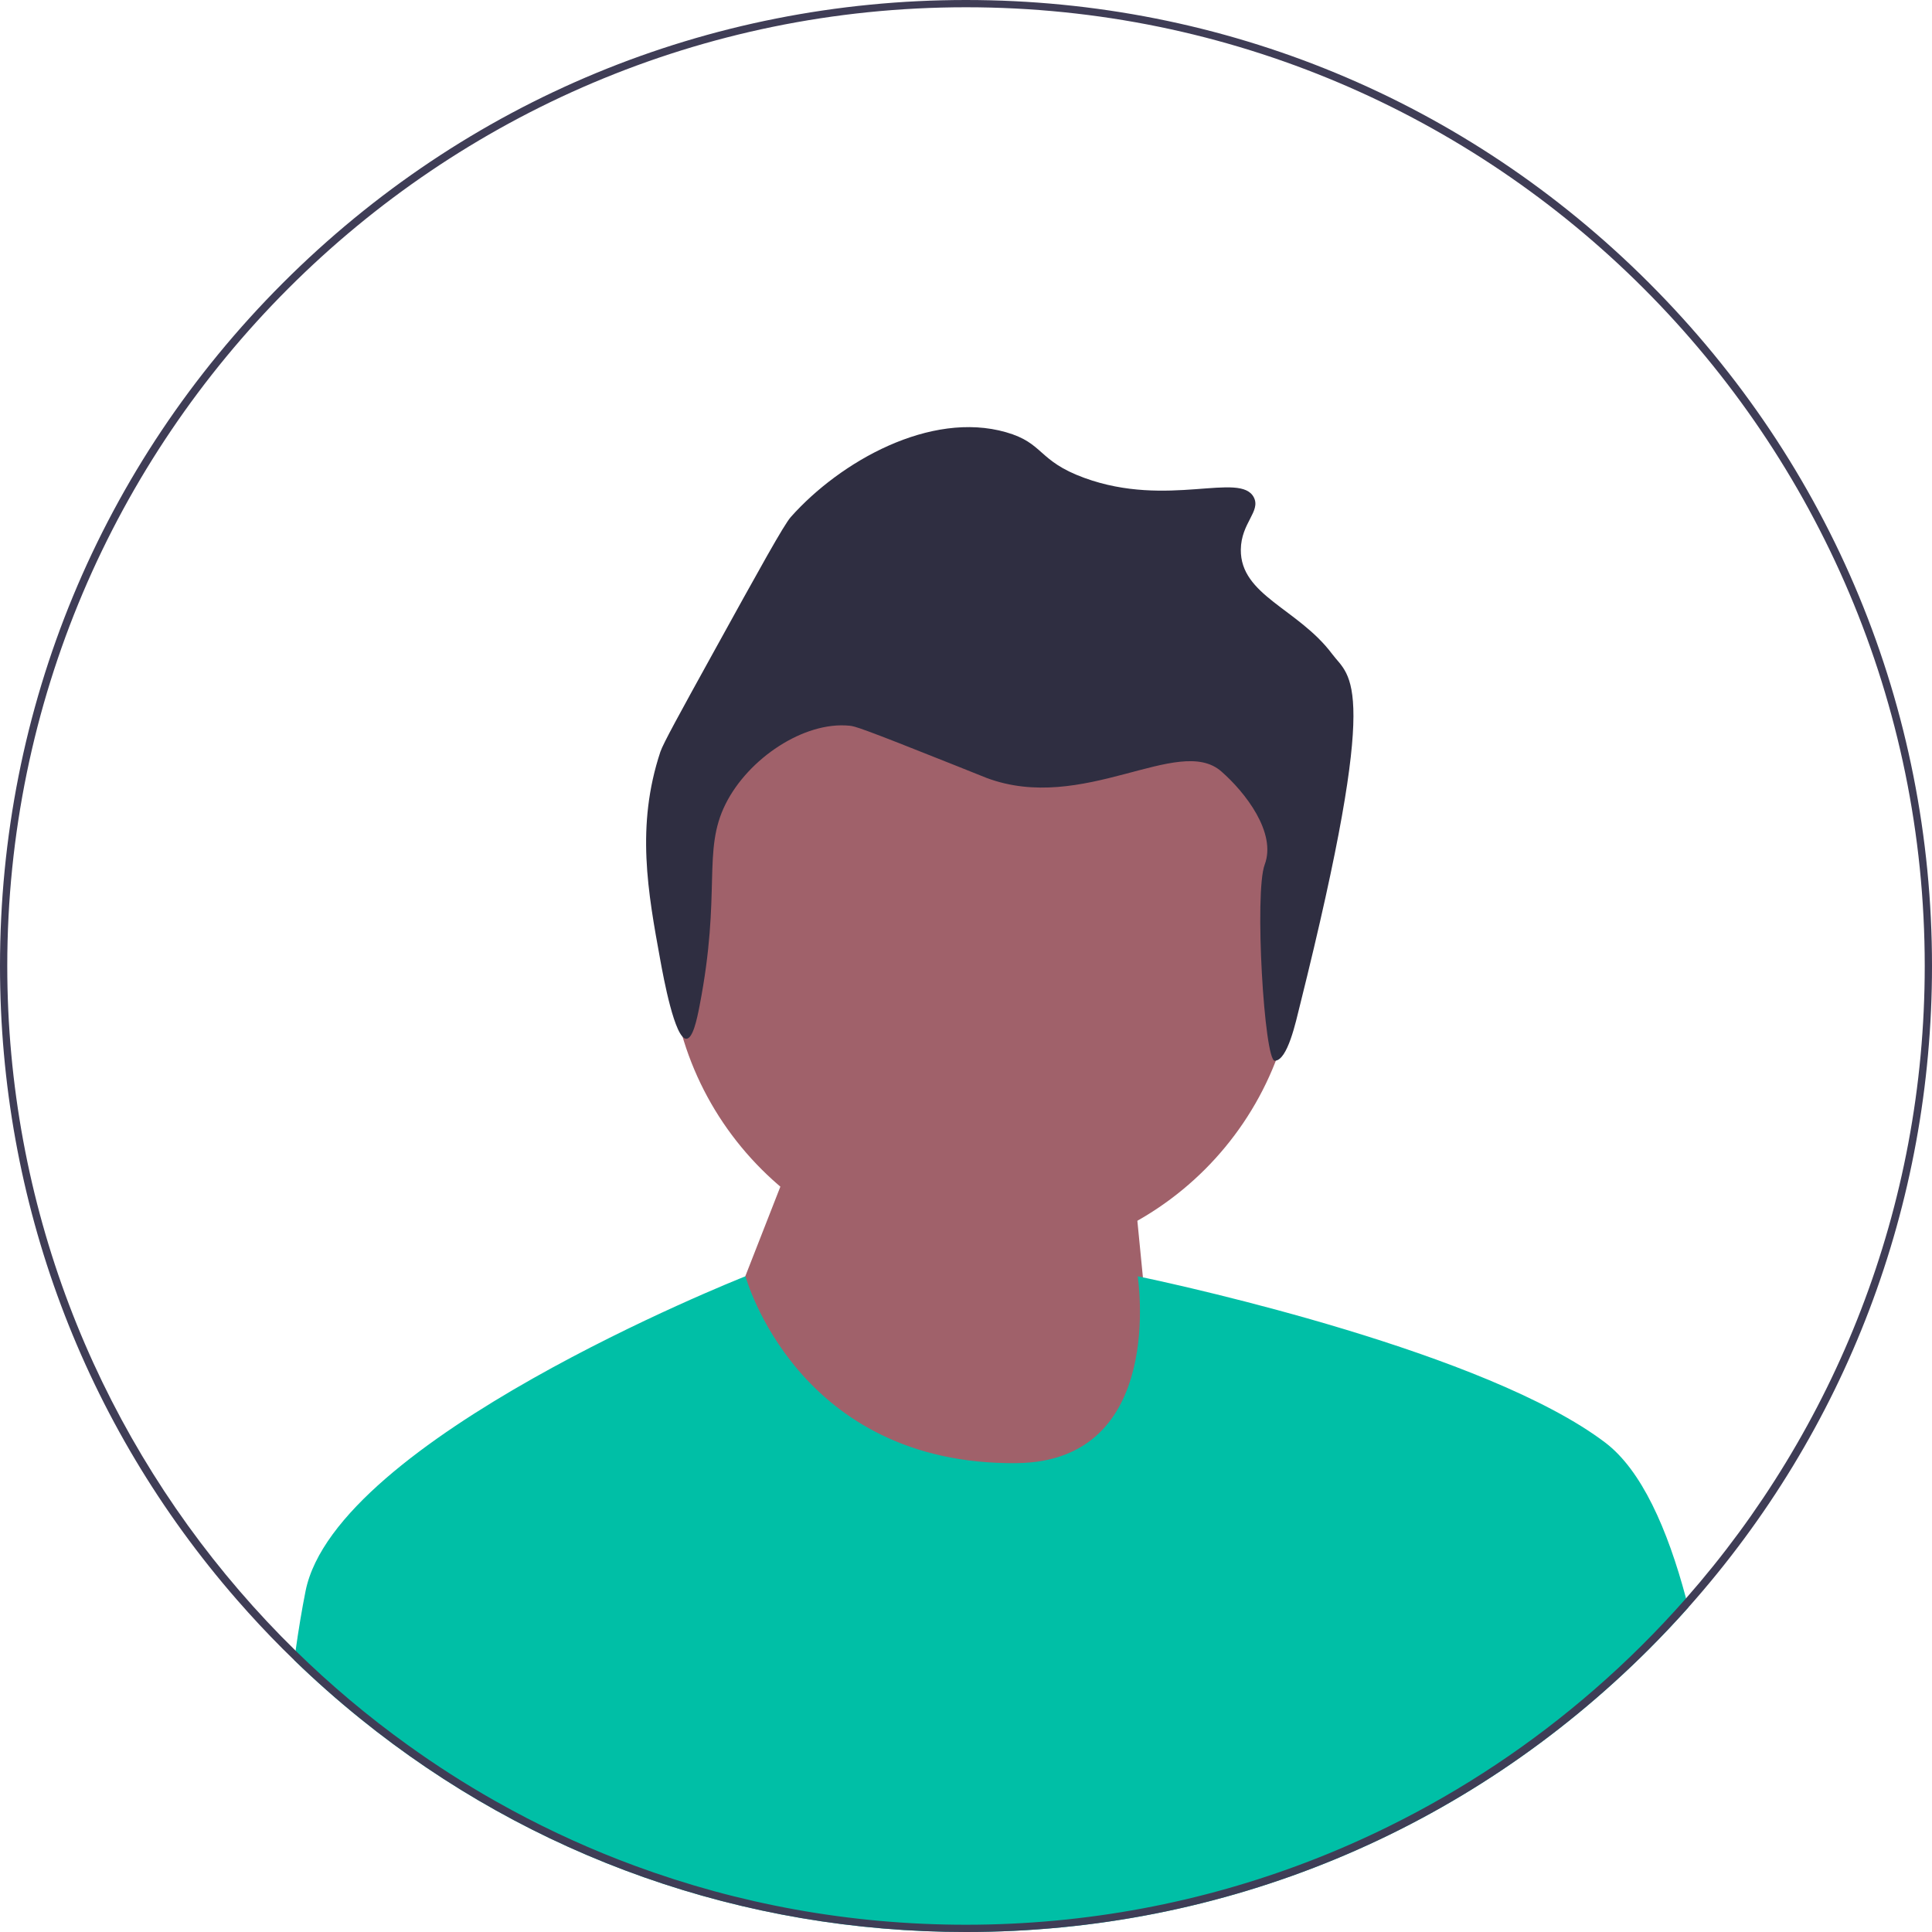
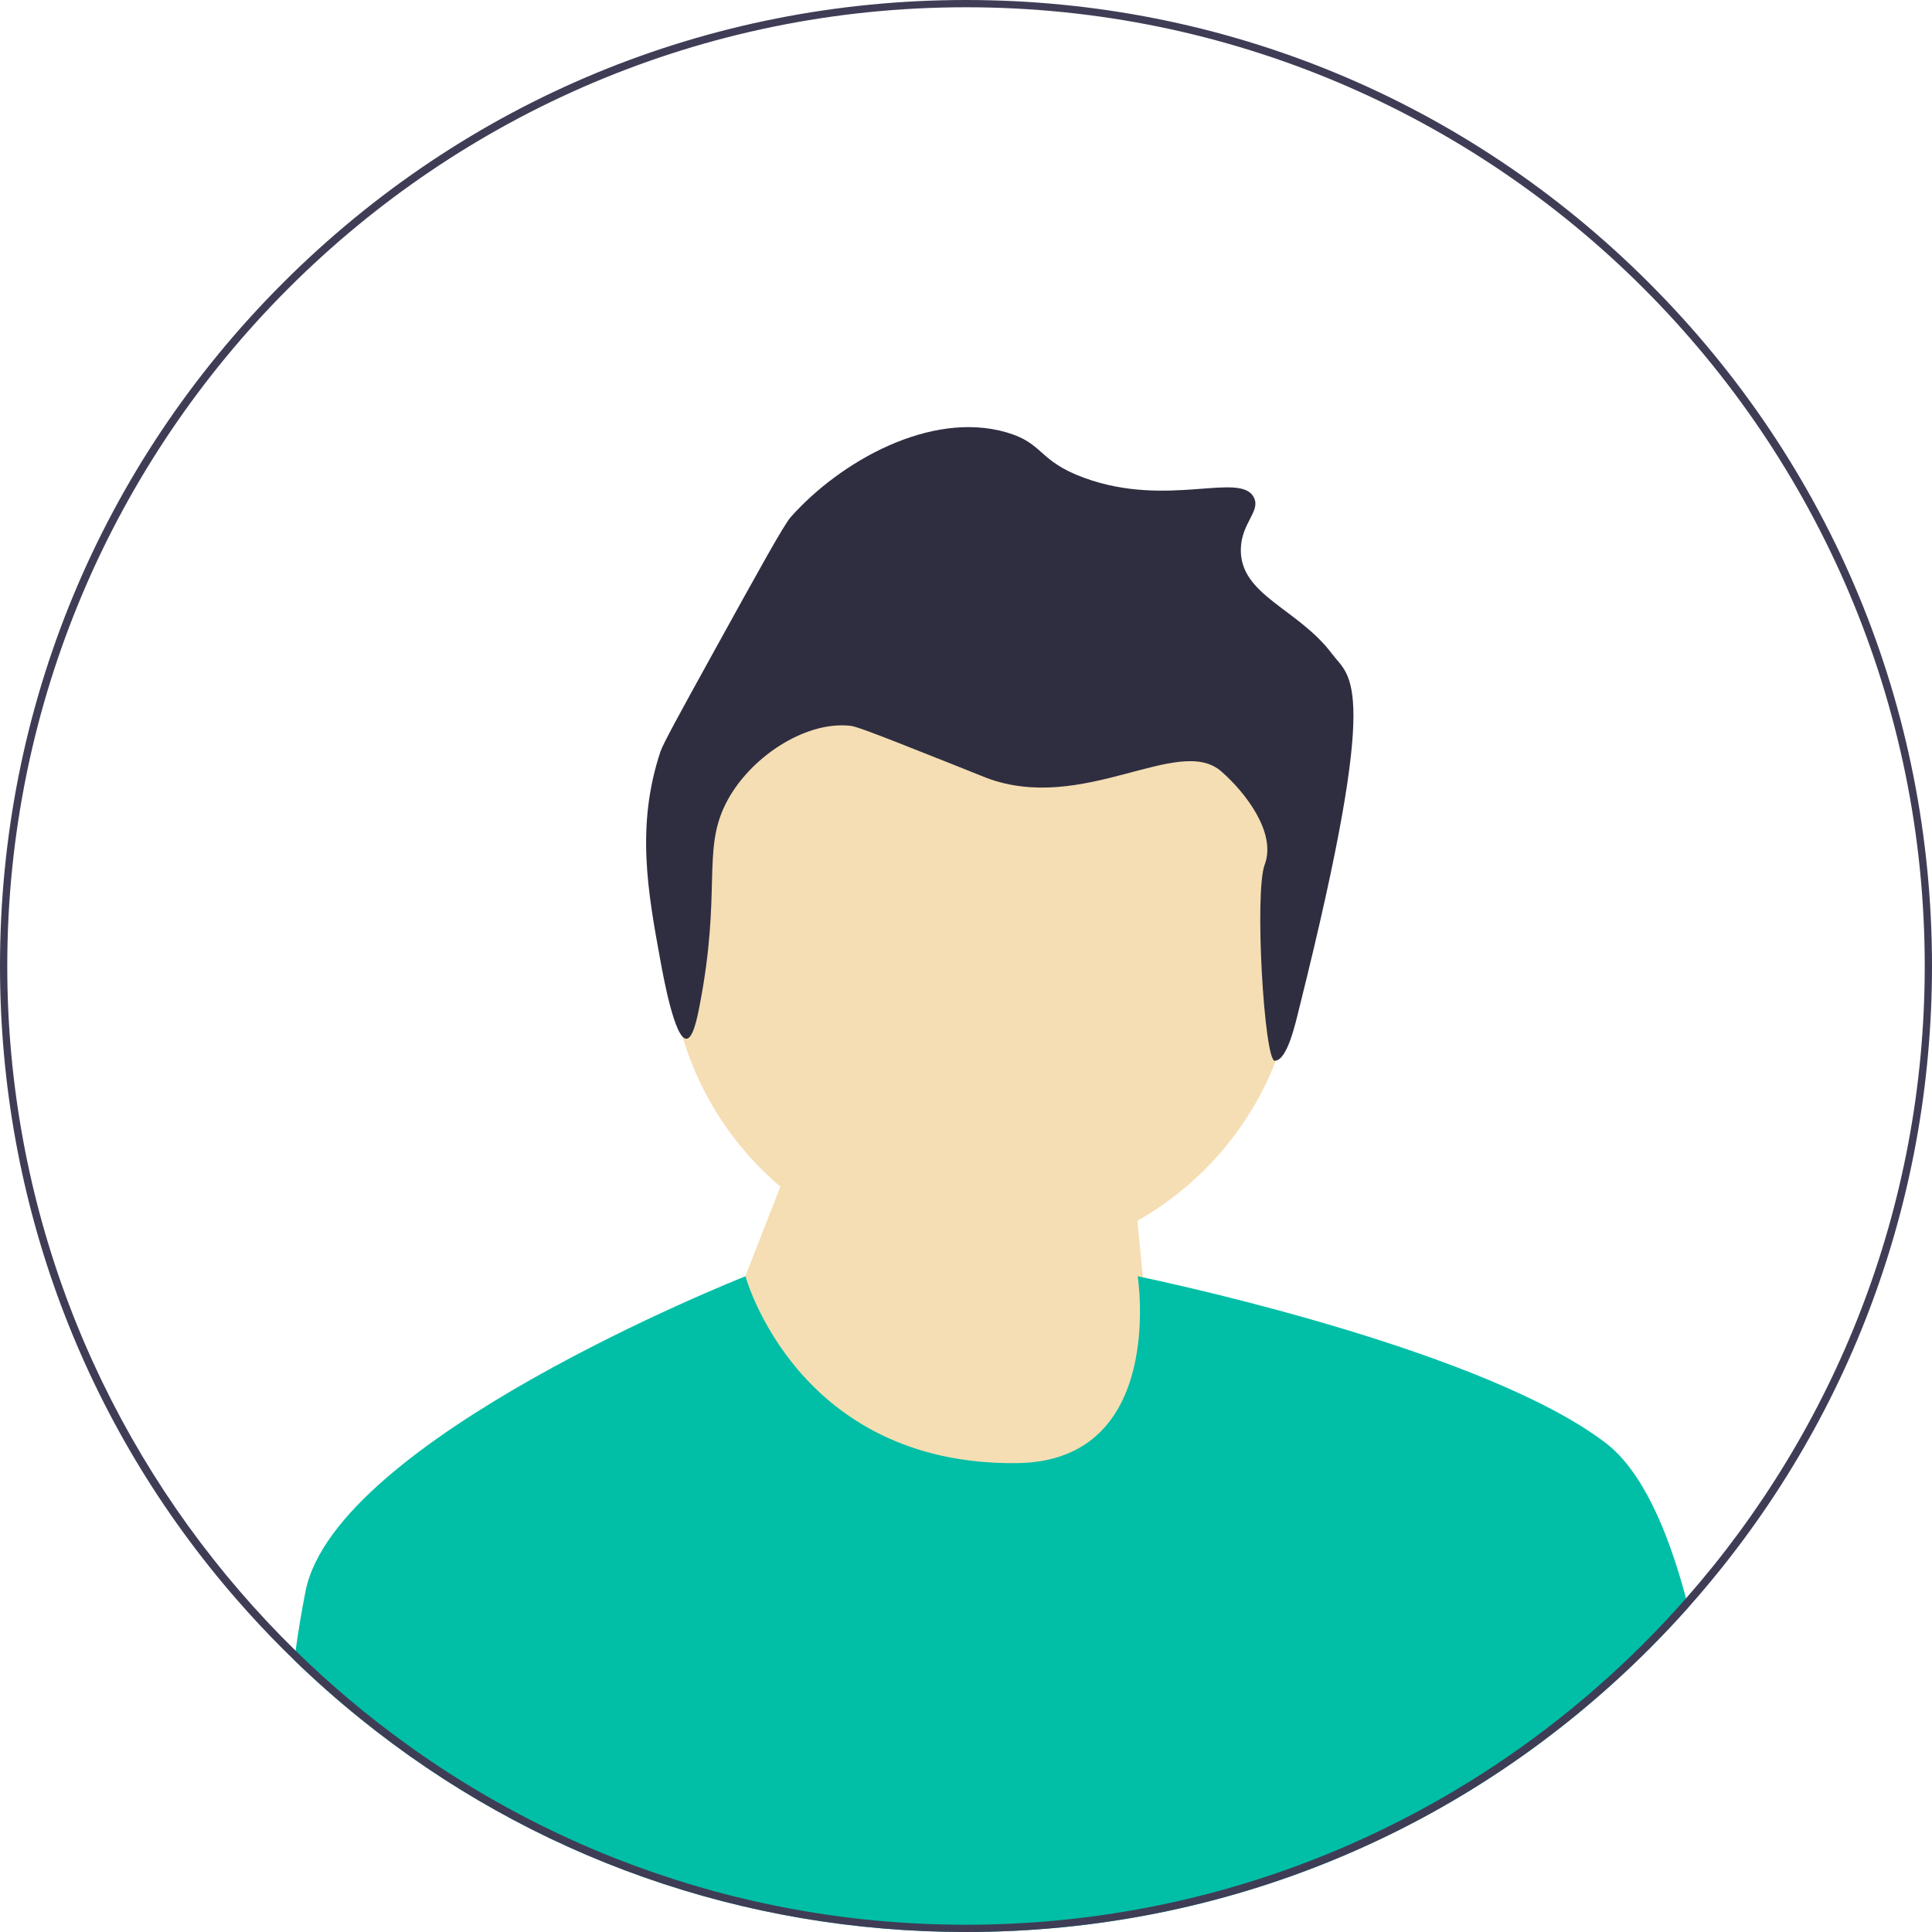
<svg xmlns="http://www.w3.org/2000/svg" width="532" height="532" viewBox="0 0 532 532">
  <g>
    <g>
-       <circle cx="270.759" cy="260.929" r="86.349" fill="#a0616a" />
-       <polygon points="199.288 366.614 217.288 320.614 310.288 306.614 320.28 408.44 226.28 410.44 199.288 366.614" fill="#a0616a" />
+       <circle cx="270.759" cy="260.929" r="86.349" fill="#f5deb3" />
+       <polygon points="199.288 366.614 217.288 320.614 310.288 306.614 320.28 408.44 226.28 410.44 199.288 366.614" fill="#f5deb3" />
    </g>
    <path d="M357.944,276.861c-1.121,4.49-3.386,15.18-6.924,15.232-2.89,.042-5.657-46.335-2.77-54.006,3.316-8.813-5.399-19.961-11.964-25.683-11.804-10.289-38.007,11.805-64.651,1.796-.706-.265-.566-.235-8.979-3.592-25.89-10.33-27.251-10.628-28.734-10.775-12.55-1.242-27.867,9.028-34.121,21.55-6.502,13.017-1.069,24.181-7.183,55.672-.712,3.671-1.831,8.902-3.592,8.979-3.218,.14-6.361-17.048-7.183-21.55-3.448-18.862-6.772-37.047,0-57.468,.739-2.227,5.292-10.495,14.367-26.938,13.074-23.688,19.65-35.577,21.55-37.713,13.629-15.326,38.436-29.307,59.264-23.346,10.527,3.013,8.64,7.857,21.55,12.571,23.008,8.401,43.005-1.873,46.693,5.388,1.954,3.846-3.512,7.017-3.592,14.367-.136,12.611,15.814,16.256,25.142,28.734,5.014,6.708,13.598,6.78-8.872,96.782l0,0Z" fill="#2f2e41" />
  </g>
  <path d="M464.92,442.61c-3.48,3.91-7.09,7.74-10.83,11.48-50.24,50.239-117.04,77.909-188.09,77.909-61.41,0-119.64-20.67-166.75-58.72-.03-.02-.05-.04-.08-.07-6.25-5.039-12.3-10.399-18.14-16.06,.11-.88,.23-1.75,.36-2.61,.82-5.8,1.73-11.33,2.75-16.42,8.35-41.72,118.22-85.52,121.08-86.66,.04-.01,.06-.02,.06-.02,0,0,14.14,52.12,74.73,51.45,41.27-.45,33.27-51.45,33.27-51.45,0,0,.5,.1,1.44,.3,11.92,2.53,94.68,20.71,127.33,45.521,9.95,7.56,17.09,23.66,22.22,42.859,.22,.82,.43,1.66,.65,2.49Z" fill="#00bfa6" />
  <path d="M454.09,77.91C403.85,27.671,337.05,0,266,0S128.15,27.671,77.91,77.91C27.67,128.15,0,194.95,0,266c0,64.851,23.05,126.16,65.29,174.57,4.03,4.63,8.24,9.14,12.62,13.521,1.03,1.029,2.07,2.06,3.12,3.06,5.84,5.66,11.89,11.021,18.14,16.06,.03,.03,.05,.051,.08,.07,47.11,38.05,105.34,58.72,166.75,58.72,71.05,0,137.85-27.67,188.09-77.909,3.74-3.74,7.35-7.57,10.83-11.48,43.37-48.72,67.08-110.84,67.08-176.61,0-71.05-27.67-137.85-77.91-188.09Zm10.18,362.21c-7.87,8.95-16.33,17.37-25.33,25.181-17.07,14.85-36.07,27.529-56.56,37.63-7.19,3.55-14.56,6.779-22.1,9.67-29.29,11.24-61.08,17.399-94.28,17.399-32.04,0-62.76-5.739-91.19-16.239-11.67-4.301-22.95-9.41-33.78-15.261-1.59-.859-3.17-1.729-4.74-2.619-8.26-4.681-16.25-9.79-23.92-15.311-10.99-7.88-21.35-16.59-30.98-26.03-5.4-5.29-10.56-10.8-15.49-16.529C26.09,391.771,2,331.65,2,266,2,120.431,120.43,2,266,2s264,118.431,264,264c0,66.66-24.83,127.62-65.73,174.12Z" fill="#3f3d56" />
</svg>
